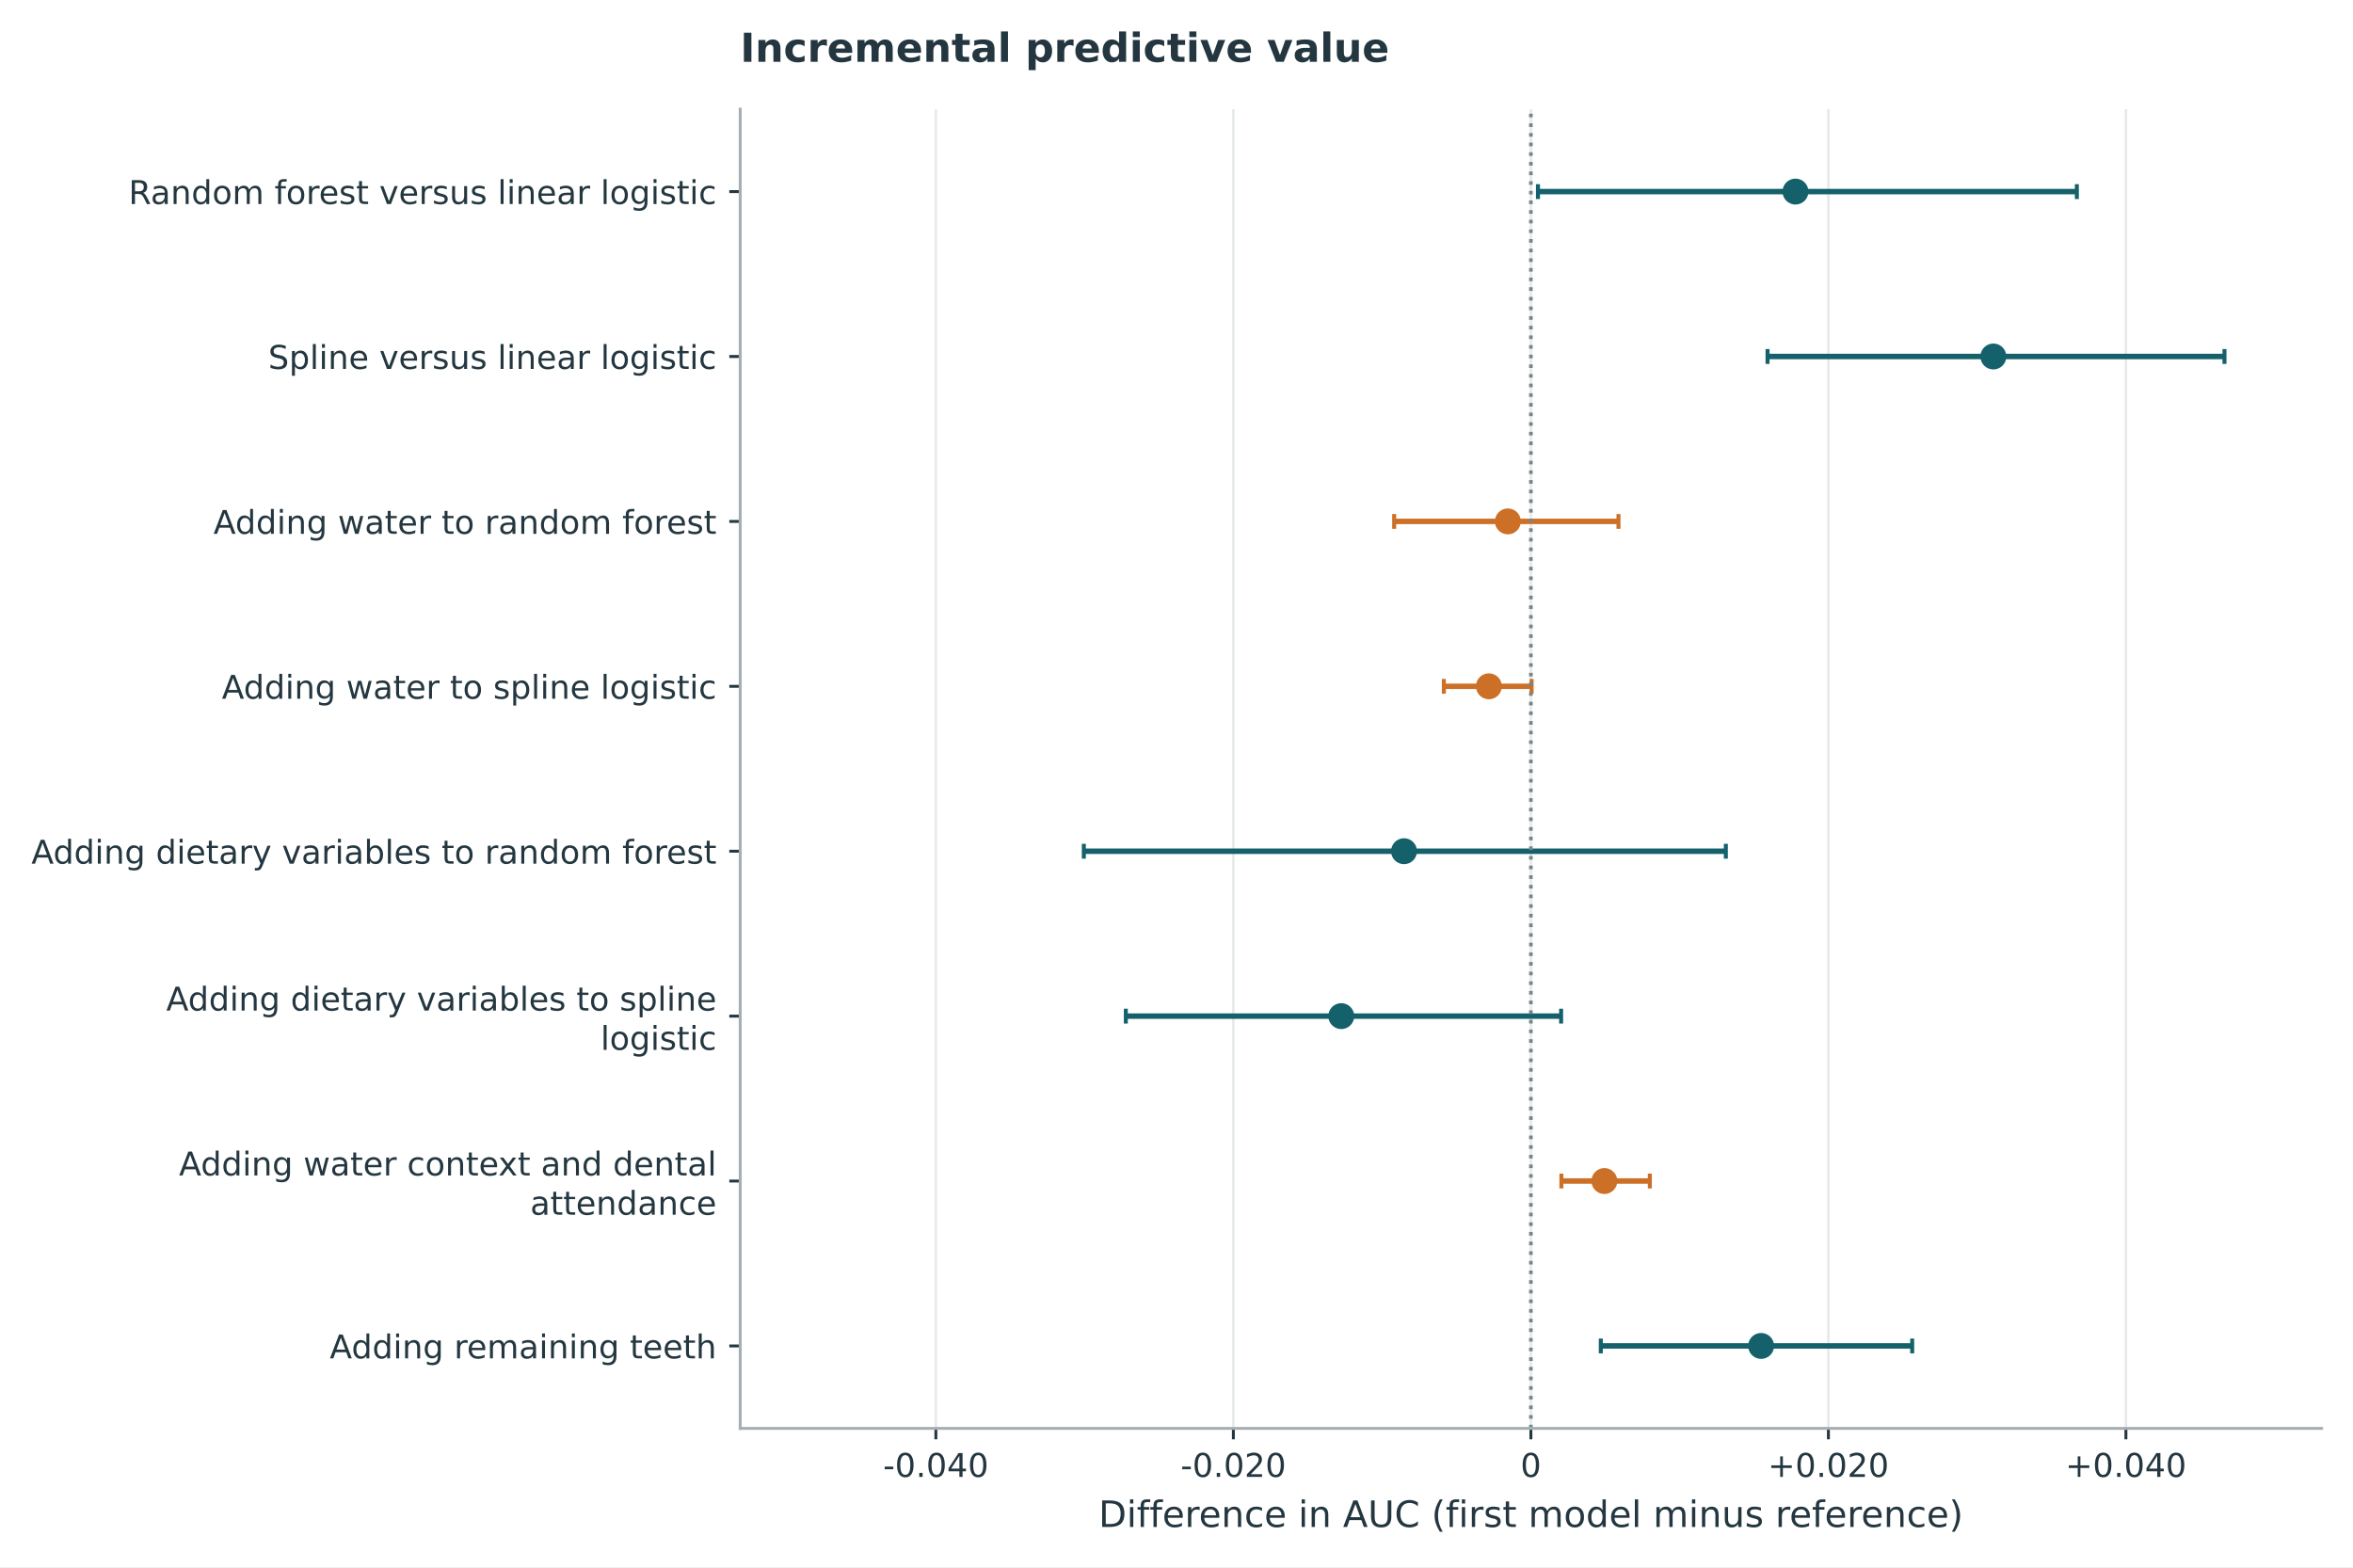
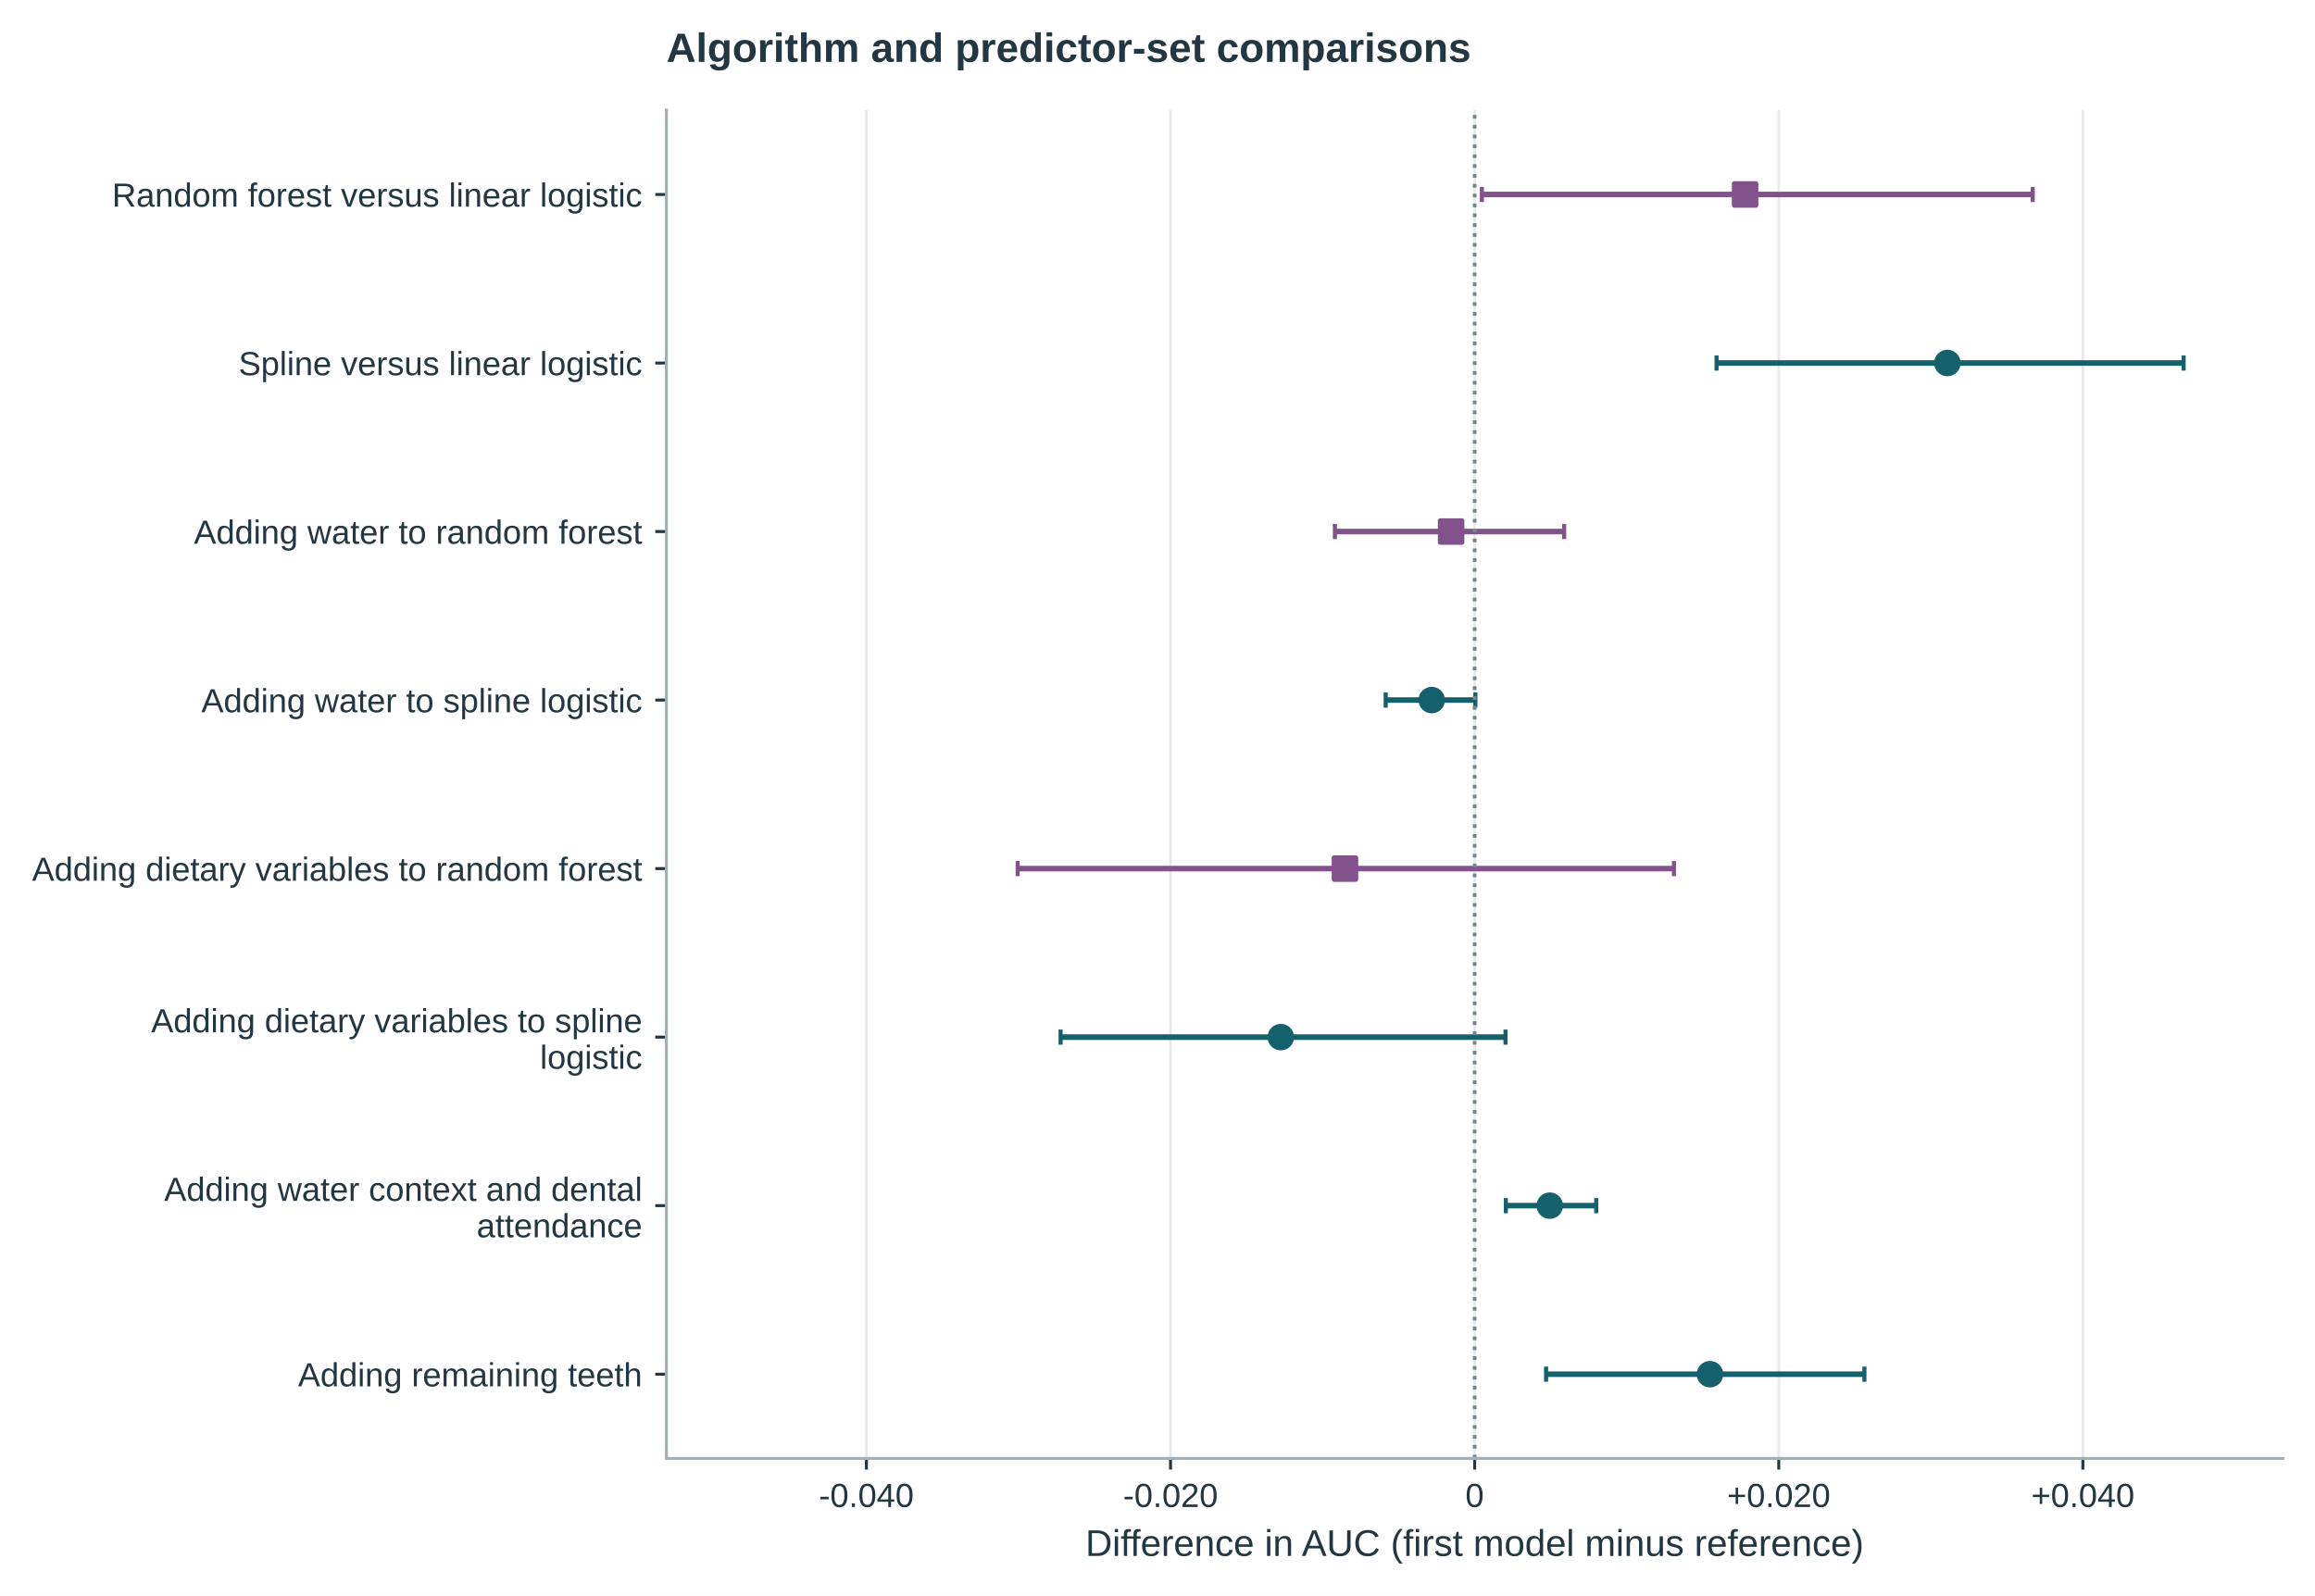
- <svg xmlns="http://www.w3.org/2000/svg" xmlns:xlink="http://www.w3.org/1999/xlink" width="646.818pt" height="430.803pt" viewBox="0 0 646.818 430.803" version="1.1">
+ <svg xmlns="http://www.w3.org/2000/svg" xmlns:xlink="http://www.w3.org/1999/xlink" width="622.556pt" height="429.284pt" viewBox="0 0 622.556 429.284" version="1.1">
  <defs>
    <style type="text/css">*{stroke-linejoin: round; stroke-linecap: butt}</style>
  </defs>
  <g id="figure_1">
    <g id="patch_1">
-       <path d="M 0 430.803  L 646.818 430.803  L 646.818 0  L 0 0  z " style="fill: #ffffff" />
+       <path d="M 0 429.284  L 622.556 429.284  L 622.556 0  L 0 0  z " style="fill: #ffffff" />
    </g>
    <g id="axes_1">
      <g id="patch_2">
-         <path d="M 203.478 392.662  L 638.178 392.662  L 638.178 29.998  L 203.478 29.998  z " style="fill: #ffffff" />
+         <path d="M 179.216 392.312  L 613.916 392.312  L 613.916 29.648  L 179.216 29.648  z " style="fill: #ffffff" />
      </g>
      <g id="matplotlib.axis_1">
        <g id="xtick_1">
          <g id="line2d_1">
-             <path d="M 257.261 392.662  L 257.261 29.998  " clip-path="url(#p0bcbea8379)" style="fill: none; stroke: #e6eaec; stroke-width: 0.7; stroke-linecap: square" />
+             <path d="M 232.999 392.312  L 232.999 29.648  " clip-path="url(#p2e3c49a558)" style="fill: none; stroke: #e6eaec; stroke-width: 0.7; stroke-linecap: square" />
          </g>
          <g id="line2d_2">
            <defs>
-               <path id="mfdfcbee1fe" d="M 0 0  L 0 3  " style="stroke: #243740; stroke-width: 0.8" />
+               <path id="m7b23b02cf1" d="M 0 0  L 0 3  " style="stroke: #243740; stroke-width: 0.8" />
            </defs>
            <g>
-               <use xlink:href="#mfdfcbee1fe" x="257.261" y="392.662" style="fill: #243740; stroke: #243740; stroke-width: 0.8" />
+               <use xlink:href="#m7b23b02cf1" x="232.999" y="392.312" style="fill: #243740; stroke: #243740; stroke-width: 0.8" />
            </g>
          </g>
          <g id="text_1">
-             <text style="font-size: 9px; font-family: 'DejaVu Sans', 'Arial', sans-serif; text-anchor: middle; fill: #243740" x="257.261" y="406" transform="rotate(-0 257.2608 406.0002)">-0.040</text>
+             <text style="font-size: 9px; font-family: 'Arial', 'DejaVu Sans', sans-serif; text-anchor: middle; fill: #243740" x="232.999" y="405.365" transform="rotate(-0 232.9988 405.3645)">-0.040</text>
          </g>
        </g>
        <g id="xtick_2">
          <g id="line2d_3">
-             <path d="M 339.044 392.662  L 339.044 29.998  " clip-path="url(#p0bcbea8379)" style="fill: none; stroke: #e6eaec; stroke-width: 0.7; stroke-linecap: square" />
+             <path d="M 314.782 392.312  L 314.782 29.648  " clip-path="url(#p2e3c49a558)" style="fill: none; stroke: #e6eaec; stroke-width: 0.7; stroke-linecap: square" />
          </g>
          <g id="line2d_4">
            <g>
-               <use xlink:href="#mfdfcbee1fe" x="339.044" y="392.662" style="fill: #243740; stroke: #243740; stroke-width: 0.8" />
+               <use xlink:href="#m7b23b02cf1" x="314.782" y="392.312" style="fill: #243740; stroke: #243740; stroke-width: 0.8" />
            </g>
          </g>
          <g id="text_2">
-             <text style="font-size: 9px; font-family: 'DejaVu Sans', 'Arial', sans-serif; text-anchor: middle; fill: #243740" x="339.044" y="406" transform="rotate(-0 339.0442 406.0002)">-0.020</text>
+             <text style="font-size: 9px; font-family: 'Arial', 'DejaVu Sans', sans-serif; text-anchor: middle; fill: #243740" x="314.782" y="405.365" transform="rotate(-0 314.7822 405.3645)">-0.020</text>
          </g>
        </g>
        <g id="xtick_3">
          <g id="line2d_5">
-             <path d="M 420.828 392.662  L 420.828 29.998  " clip-path="url(#p0bcbea8379)" style="fill: none; stroke: #e6eaec; stroke-width: 0.7; stroke-linecap: square" />
+             <path d="M 396.566 392.312  L 396.566 29.648  " clip-path="url(#p2e3c49a558)" style="fill: none; stroke: #e6eaec; stroke-width: 0.7; stroke-linecap: square" />
          </g>
          <g id="line2d_6">
            <g>
-               <use xlink:href="#mfdfcbee1fe" x="420.828" y="392.662" style="fill: #243740; stroke: #243740; stroke-width: 0.8" />
+               <use xlink:href="#m7b23b02cf1" x="396.566" y="392.312" style="fill: #243740; stroke: #243740; stroke-width: 0.8" />
            </g>
          </g>
          <g id="text_3">
-             <text style="font-size: 9px; font-family: 'DejaVu Sans', 'Arial', sans-serif; text-anchor: middle; fill: #243740" x="420.828" y="406" transform="rotate(-0 420.8277 406.0002)">0</text>
+             <text style="font-size: 9px; font-family: 'Arial', 'DejaVu Sans', sans-serif; text-anchor: middle; fill: #243740" x="396.566" y="405.365" transform="rotate(-0 396.5656 405.3645)">0</text>
          </g>
        </g>
        <g id="xtick_4">
          <g id="line2d_7">
-             <path d="M 502.611 392.662  L 502.611 29.998  " clip-path="url(#p0bcbea8379)" style="fill: none; stroke: #e6eaec; stroke-width: 0.7; stroke-linecap: square" />
+             <path d="M 478.349 392.312  L 478.349 29.648  " clip-path="url(#p2e3c49a558)" style="fill: none; stroke: #e6eaec; stroke-width: 0.7; stroke-linecap: square" />
          </g>
          <g id="line2d_8">
            <g>
-               <use xlink:href="#mfdfcbee1fe" x="502.611" y="392.662" style="fill: #243740; stroke: #243740; stroke-width: 0.8" />
+               <use xlink:href="#m7b23b02cf1" x="478.349" y="392.312" style="fill: #243740; stroke: #243740; stroke-width: 0.8" />
            </g>
          </g>
          <g id="text_4">
-             <text style="font-size: 9px; font-family: 'DejaVu Sans', 'Arial', sans-serif; text-anchor: middle; fill: #243740" x="502.611" y="406" transform="rotate(-0 502.6111 406.0002)">+0.020</text>
+             <text style="font-size: 9px; font-family: 'Arial', 'DejaVu Sans', sans-serif; text-anchor: middle; fill: #243740" x="478.349" y="405.365" transform="rotate(-0 478.349 405.3645)">+0.020</text>
          </g>
        </g>
        <g id="xtick_5">
          <g id="line2d_9">
-             <path d="M 584.394 392.662  L 584.394 29.998  " clip-path="url(#p0bcbea8379)" style="fill: none; stroke: #e6eaec; stroke-width: 0.7; stroke-linecap: square" />
+             <path d="M 560.132 392.312  L 560.132 29.648  " clip-path="url(#p2e3c49a558)" style="fill: none; stroke: #e6eaec; stroke-width: 0.7; stroke-linecap: square" />
          </g>
          <g id="line2d_10">
            <g>
-               <use xlink:href="#mfdfcbee1fe" x="584.394" y="392.662" style="fill: #243740; stroke: #243740; stroke-width: 0.8" />
+               <use xlink:href="#m7b23b02cf1" x="560.132" y="392.312" style="fill: #243740; stroke: #243740; stroke-width: 0.8" />
            </g>
          </g>
          <g id="text_5">
-             <text style="font-size: 9px; font-family: 'DejaVu Sans', 'Arial', sans-serif; text-anchor: middle; fill: #243740" x="584.394" y="406" transform="rotate(-0 584.3945 406.0002)">+0.040</text>
+             <text style="font-size: 9px; font-family: 'Arial', 'DejaVu Sans', sans-serif; text-anchor: middle; fill: #243740" x="560.132" y="405.365" transform="rotate(-0 560.1325 405.3645)">+0.040</text>
          </g>
        </g>
        <g id="text_6">
-           <text style="font-size: 10px; font-family: 'DejaVu Sans', 'Arial', sans-serif; text-anchor: middle; fill: #243740" x="420.828" y="419.761" transform="rotate(-0 420.8277 419.7607)">Difference in AUC (first model minus reference)</text>
+           <text style="font-size: 10px; font-family: 'Arial', 'DejaVu Sans', sans-serif; text-anchor: middle; fill: #243740" x="396.566" y="418.539" transform="rotate(-0 396.5656 418.5389)">Difference in AUC (first model minus reference)</text>
        </g>
      </g>
      <g id="matplotlib.axis_2">
        <g id="ytick_1">
          <g id="line2d_11">
            <defs>
-               <path id="m1ce44b3487" d="M 0 0  L -3 0  " style="stroke: #243740; stroke-width: 0.8" />
+               <path id="md832188e40" d="M 0 0  L -3 0  " style="stroke: #243740; stroke-width: 0.8" />
            </defs>
            <g>
-               <use xlink:href="#m1ce44b3487" x="203.478" y="52.665" style="fill: #243740; stroke: #243740; stroke-width: 0.8" />
+               <use xlink:href="#md832188e40" x="179.216" y="52.315" style="fill: #243740; stroke: #243740; stroke-width: 0.8" />
            </g>
          </g>
          <g id="text_7">
-             <text style="font-size: 9px; font-family: 'DejaVu Sans', 'Arial', sans-serif; text-anchor: end; fill: #243740" x="196.978" y="56.084" transform="rotate(-0 196.9777 56.08408)">Random forest versus linear logistic</text>
+             <text style="font-size: 9px; font-family: 'Arial', 'DejaVu Sans', sans-serif; text-anchor: end; fill: #243740" x="172.716" y="55.591" transform="rotate(-0 172.7156 55.59092)">Random forest versus linear logistic</text>
          </g>
        </g>
        <g id="ytick_2">
          <g id="line2d_12">
            <g>
-               <use xlink:href="#m1ce44b3487" x="203.478" y="97.998" style="fill: #243740; stroke: #243740; stroke-width: 0.8" />
+               <use xlink:href="#md832188e40" x="179.216" y="97.648" style="fill: #243740; stroke: #243740; stroke-width: 0.8" />
            </g>
          </g>
          <g id="text_8">
-             <text style="font-size: 9px; font-family: 'DejaVu Sans', 'Arial', sans-serif; text-anchor: end; fill: #243740" x="196.978" y="101.417" transform="rotate(-0 196.9777 101.4171)">Spline versus linear logistic</text>
+             <text style="font-size: 9px; font-family: 'Arial', 'DejaVu Sans', sans-serif; text-anchor: end; fill: #243740" x="172.716" y="100.924" transform="rotate(-0 172.7156 100.9239)">Spline versus linear logistic</text>
          </g>
        </g>
        <g id="ytick_3">
          <g id="line2d_13">
            <g>
-               <use xlink:href="#m1ce44b3487" x="203.478" y="143.331" style="fill: #243740; stroke: #243740; stroke-width: 0.8" />
+               <use xlink:href="#md832188e40" x="179.216" y="142.981" style="fill: #243740; stroke: #243740; stroke-width: 0.8" />
            </g>
          </g>
          <g id="text_9">
-             <text style="font-size: 9px; font-family: 'DejaVu Sans', 'Arial', sans-serif; text-anchor: end; fill: #243740" x="196.978" y="146.75" transform="rotate(-0 196.9777 146.7501)">Adding water to random forest</text>
+             <text style="font-size: 9px; font-family: 'Arial', 'DejaVu Sans', sans-serif; text-anchor: end; fill: #243740" x="172.716" y="146.257" transform="rotate(-0 172.7156 146.2569)">Adding water to random forest</text>
          </g>
        </g>
        <g id="ytick_4">
          <g id="line2d_14">
            <g>
-               <use xlink:href="#m1ce44b3487" x="203.478" y="188.664" style="fill: #243740; stroke: #243740; stroke-width: 0.8" />
+               <use xlink:href="#md832188e40" x="179.216" y="188.314" style="fill: #243740; stroke: #243740; stroke-width: 0.8" />
            </g>
          </g>
          <g id="text_10">
-             <text style="font-size: 9px; font-family: 'DejaVu Sans', 'Arial', sans-serif; text-anchor: end; fill: #243740" x="196.978" y="192.083" transform="rotate(-0 196.9777 192.0831)">Adding water to spline logistic</text>
+             <text style="font-size: 9px; font-family: 'Arial', 'DejaVu Sans', sans-serif; text-anchor: end; fill: #243740" x="172.716" y="191.59" transform="rotate(-0 172.7156 191.5899)">Adding water to spline logistic</text>
          </g>
        </g>
        <g id="ytick_5">
          <g id="line2d_15">
            <g>
-               <use xlink:href="#m1ce44b3487" x="203.478" y="233.997" style="fill: #243740; stroke: #243740; stroke-width: 0.8" />
+               <use xlink:href="#md832188e40" x="179.216" y="233.647" style="fill: #243740; stroke: #243740; stroke-width: 0.8" />
            </g>
          </g>
          <g id="text_11">
-             <text style="font-size: 9px; font-family: 'DejaVu Sans', 'Arial', sans-serif; text-anchor: end; fill: #243740" x="196.978" y="237.416" transform="rotate(-0 196.9777 237.4161)">Adding dietary variables to random forest</text>
+             <text style="font-size: 9px; font-family: 'Arial', 'DejaVu Sans', sans-serif; text-anchor: end; fill: #243740" x="172.716" y="236.923" transform="rotate(-0 172.7156 236.9229)">Adding dietary variables to random forest</text>
          </g>
        </g>
        <g id="ytick_6">
          <g id="line2d_16">
            <g>
-               <use xlink:href="#m1ce44b3487" x="203.478" y="279.33" style="fill: #243740; stroke: #243740; stroke-width: 0.8" />
+               <use xlink:href="#md832188e40" x="179.216" y="278.98" style="fill: #243740; stroke: #243740; stroke-width: 0.8" />
            </g>
          </g>
          <g id="text_12">
-             <text style="font-size: 9px; font-family: 'DejaVu Sans', 'Arial', sans-serif; fill: #243740" transform="translate(45.69328 277.7983)">Adding dietary variables to spline</text>
-             <text style="font-size: 9px; font-family: 'DejaVu Sans', 'Arial', sans-serif; fill: #243740" transform="translate(165.0909 288.6007)">logistic</text>
+             <text style="font-size: 9px; font-family: 'Arial', 'DejaVu Sans', sans-serif; fill: #243740" transform="translate(40.64625 277.6954)">Adding dietary variables to spline</text>
+             <text style="font-size: 9px; font-family: 'Arial', 'DejaVu Sans', sans-serif; fill: #243740" transform="translate(145.2066 287.491)">logistic</text>
          </g>
        </g>
        <g id="ytick_7">
          <g id="line2d_17">
            <g>
-               <use xlink:href="#m1ce44b3487" x="203.478" y="324.663" style="fill: #243740; stroke: #243740; stroke-width: 0.8" />
+               <use xlink:href="#md832188e40" x="179.216" y="324.313" style="fill: #243740; stroke: #243740; stroke-width: 0.8" />
            </g>
          </g>
          <g id="text_13">
-             <text style="font-size: 9px; font-family: 'DejaVu Sans', 'Arial', sans-serif; fill: #243740" transform="translate(49.19625 323.1313)">Adding water context and dental</text>
-             <text style="font-size: 9px; font-family: 'DejaVu Sans', 'Arial', sans-serif; fill: #243740" transform="translate(145.7452 333.9337)">attendance</text>
+             <text style="font-size: 9px; font-family: 'Arial', 'DejaVu Sans', sans-serif; fill: #243740" transform="translate(44.13656 323.0284)">Adding water context and dental</text>
+             <text style="font-size: 9px; font-family: 'Arial', 'DejaVu Sans', sans-serif; fill: #243740" transform="translate(128.1811 332.824)">attendance</text>
          </g>
        </g>
        <g id="ytick_8">
          <g id="line2d_18">
            <g>
-               <use xlink:href="#m1ce44b3487" x="203.478" y="369.996" style="fill: #243740; stroke: #243740; stroke-width: 0.8" />
+               <use xlink:href="#md832188e40" x="179.216" y="369.646" style="fill: #243740; stroke: #243740; stroke-width: 0.8" />
            </g>
          </g>
          <g id="text_14">
-             <text style="font-size: 9px; font-family: 'DejaVu Sans', 'Arial', sans-serif; text-anchor: end; fill: #243740" x="196.978" y="373.415" transform="rotate(-0 196.9777 373.4151)">Adding remaining teeth</text>
+             <text style="font-size: 9px; font-family: 'Arial', 'DejaVu Sans', sans-serif; text-anchor: end; fill: #243740" x="172.716" y="372.922" transform="rotate(-0 172.7156 372.9219)">Adding remaining teeth</text>
          </g>
        </g>
      </g>
      <g id="LineCollection_1">
-         <path d="M 422.773 52.665  L 570.91 52.665  " clip-path="url(#p0bcbea8379)" style="fill: none; stroke: #14616b; stroke-width: 1.5" />
+         <path d="M 398.511 52.315  L 546.648 52.315  " clip-path="url(#p2e3c49a558)" style="fill: none; stroke: #82528b; stroke-width: 1.5" />
      </g>
      <g id="LineCollection_2">
-         <path d="M 422.773 50.625  L 422.773 54.705  " clip-path="url(#p0bcbea8379)" style="fill: none; stroke: #14616b; stroke-width: 1.1" />
-         <path d="M 570.91 50.625  L 570.91 54.705  " clip-path="url(#p0bcbea8379)" style="fill: none; stroke: #14616b; stroke-width: 1.1" />
+         <path d="M 398.511 50.275  L 398.511 54.355  " clip-path="url(#p2e3c49a558)" style="fill: none; stroke: #82528b; stroke-width: 1.1" />
+         <path d="M 546.648 50.275  L 546.648 54.355  " clip-path="url(#p2e3c49a558)" style="fill: none; stroke: #82528b; stroke-width: 1.1" />
      </g>
      <g id="LineCollection_3">
-         <path d="M 485.884 97.998  L 611.486 97.998  " clip-path="url(#p0bcbea8379)" style="fill: none; stroke: #14616b; stroke-width: 1.5" />
+         <path d="M 461.622 97.648  L 587.224 97.648  " clip-path="url(#p2e3c49a558)" style="fill: none; stroke: #14616b; stroke-width: 1.5" />
      </g>
      <g id="LineCollection_4">
-         <path d="M 485.884 95.958  L 485.884 100.038  " clip-path="url(#p0bcbea8379)" style="fill: none; stroke: #14616b; stroke-width: 1.1" />
-         <path d="M 611.486 95.958  L 611.486 100.038  " clip-path="url(#p0bcbea8379)" style="fill: none; stroke: #14616b; stroke-width: 1.1" />
+         <path d="M 461.622 95.608  L 461.622 99.688  " clip-path="url(#p2e3c49a558)" style="fill: none; stroke: #14616b; stroke-width: 1.1" />
+         <path d="M 587.224 95.608  L 587.224 99.688  " clip-path="url(#p2e3c49a558)" style="fill: none; stroke: #14616b; stroke-width: 1.1" />
      </g>
      <g id="LineCollection_5">
-         <path d="M 383.245 143.331  L 444.908 143.331  " clip-path="url(#p0bcbea8379)" style="fill: none; stroke: #cc7028; stroke-width: 1.5" />
+         <path d="M 358.983 142.981  L 420.646 142.981  " clip-path="url(#p2e3c49a558)" style="fill: none; stroke: #82528b; stroke-width: 1.5" />
      </g>
      <g id="LineCollection_6">
-         <path d="M 383.245 141.291  L 383.245 145.371  " clip-path="url(#p0bcbea8379)" style="fill: none; stroke: #cc7028; stroke-width: 1.1" />
-         <path d="M 444.908 141.291  L 444.908 145.371  " clip-path="url(#p0bcbea8379)" style="fill: none; stroke: #cc7028; stroke-width: 1.1" />
+         <path d="M 358.983 140.941  L 358.983 145.021  " clip-path="url(#p2e3c49a558)" style="fill: none; stroke: #82528b; stroke-width: 1.1" />
+         <path d="M 420.646 140.941  L 420.646 145.021  " clip-path="url(#p2e3c49a558)" style="fill: none; stroke: #82528b; stroke-width: 1.1" />
      </g>
      <g id="LineCollection_7">
-         <path d="M 396.904 188.664  L 421.022 188.664  " clip-path="url(#p0bcbea8379)" style="fill: none; stroke: #cc7028; stroke-width: 1.5" />
+         <path d="M 372.642 188.314  L 396.76 188.314  " clip-path="url(#p2e3c49a558)" style="fill: none; stroke: #14616b; stroke-width: 1.5" />
      </g>
      <g id="LineCollection_8">
-         <path d="M 396.904 186.624  L 396.904 190.704  " clip-path="url(#p0bcbea8379)" style="fill: none; stroke: #cc7028; stroke-width: 1.1" />
-         <path d="M 421.022 186.624  L 421.022 190.704  " clip-path="url(#p0bcbea8379)" style="fill: none; stroke: #cc7028; stroke-width: 1.1" />
+         <path d="M 372.642 186.274  L 372.642 190.354  " clip-path="url(#p2e3c49a558)" style="fill: none; stroke: #14616b; stroke-width: 1.1" />
+         <path d="M 396.76 186.274  L 396.76 190.354  " clip-path="url(#p2e3c49a558)" style="fill: none; stroke: #14616b; stroke-width: 1.1" />
      </g>
      <g id="LineCollection_9">
-         <path d="M 297.933 233.997  L 474.419 233.997  " clip-path="url(#p0bcbea8379)" style="fill: none; stroke: #14616b; stroke-width: 1.5" />
+         <path d="M 273.671 233.647  L 450.157 233.647  " clip-path="url(#p2e3c49a558)" style="fill: none; stroke: #82528b; stroke-width: 1.5" />
      </g>
      <g id="LineCollection_10">
-         <path d="M 297.933 231.957  L 297.933 236.037  " clip-path="url(#p0bcbea8379)" style="fill: none; stroke: #14616b; stroke-width: 1.1" />
-         <path d="M 474.419 231.957  L 474.419 236.037  " clip-path="url(#p0bcbea8379)" style="fill: none; stroke: #14616b; stroke-width: 1.1" />
+         <path d="M 273.671 231.607  L 273.671 235.687  " clip-path="url(#p2e3c49a558)" style="fill: none; stroke: #82528b; stroke-width: 1.1" />
+         <path d="M 450.157 231.607  L 450.157 235.687  " clip-path="url(#p2e3c49a558)" style="fill: none; stroke: #82528b; stroke-width: 1.1" />
      </g>
      <g id="LineCollection_11">
-         <path d="M 309.479 279.33  L 429.134 279.33  " clip-path="url(#p0bcbea8379)" style="fill: none; stroke: #14616b; stroke-width: 1.5" />
+         <path d="M 285.217 278.98  L 404.872 278.98  " clip-path="url(#p2e3c49a558)" style="fill: none; stroke: #14616b; stroke-width: 1.5" />
      </g>
      <g id="LineCollection_12">
-         <path d="M 309.479 277.29  L 309.479 281.37  " clip-path="url(#p0bcbea8379)" style="fill: none; stroke: #14616b; stroke-width: 1.1" />
-         <path d="M 429.134 277.29  L 429.134 281.37  " clip-path="url(#p0bcbea8379)" style="fill: none; stroke: #14616b; stroke-width: 1.1" />
+         <path d="M 285.217 276.94  L 285.217 281.02  " clip-path="url(#p2e3c49a558)" style="fill: none; stroke: #14616b; stroke-width: 1.1" />
+         <path d="M 404.872 276.94  L 404.872 281.02  " clip-path="url(#p2e3c49a558)" style="fill: none; stroke: #14616b; stroke-width: 1.1" />
      </g>
      <g id="LineCollection_13">
-         <path d="M 429.215 324.663  L 453.526 324.663  " clip-path="url(#p0bcbea8379)" style="fill: none; stroke: #cc7028; stroke-width: 1.5" />
+         <path d="M 404.953 324.313  L 429.264 324.313  " clip-path="url(#p2e3c49a558)" style="fill: none; stroke: #14616b; stroke-width: 1.5" />
      </g>
      <g id="LineCollection_14">
-         <path d="M 429.215 322.623  L 429.215 326.703  " clip-path="url(#p0bcbea8379)" style="fill: none; stroke: #cc7028; stroke-width: 1.1" />
-         <path d="M 453.526 322.623  L 453.526 326.703  " clip-path="url(#p0bcbea8379)" style="fill: none; stroke: #cc7028; stroke-width: 1.1" />
+         <path d="M 404.953 322.273  L 404.953 326.353  " clip-path="url(#p2e3c49a558)" style="fill: none; stroke: #14616b; stroke-width: 1.1" />
+         <path d="M 429.264 322.273  L 429.264 326.353  " clip-path="url(#p2e3c49a558)" style="fill: none; stroke: #14616b; stroke-width: 1.1" />
      </g>
      <g id="LineCollection_15">
-         <path d="M 440.046 369.996  L 525.644 369.996  " clip-path="url(#p0bcbea8379)" style="fill: none; stroke: #14616b; stroke-width: 1.5" />
+         <path d="M 415.784 369.646  L 501.382 369.646  " clip-path="url(#p2e3c49a558)" style="fill: none; stroke: #14616b; stroke-width: 1.5" />
      </g>
      <g id="LineCollection_16">
-         <path d="M 440.046 367.956  L 440.046 372.036  " clip-path="url(#p0bcbea8379)" style="fill: none; stroke: #14616b; stroke-width: 1.1" />
-         <path d="M 525.644 367.956  L 525.644 372.036  " clip-path="url(#p0bcbea8379)" style="fill: none; stroke: #14616b; stroke-width: 1.1" />
+         <path d="M 415.784 367.606  L 415.784 371.686  " clip-path="url(#p2e3c49a558)" style="fill: none; stroke: #14616b; stroke-width: 1.1" />
+         <path d="M 501.382 367.606  L 501.382 371.686  " clip-path="url(#p2e3c49a558)" style="fill: none; stroke: #14616b; stroke-width: 1.1" />
      </g>
      <g id="line2d_19">
-         <path d="M 420.828 392.662  L 420.828 29.998  " clip-path="url(#p0bcbea8379)" style="fill: none; stroke-dasharray: 1,1.65; stroke-dashoffset: 0; stroke: #77858a" />
+         <path d="M 396.566 392.312  L 396.566 29.648  " clip-path="url(#p2e3c49a558)" style="fill: none; stroke-dasharray: 1,1.65; stroke-dashoffset: 0; stroke: #77858a" />
      </g>
      <g id="patch_3">
-         <path d="M 203.478 392.662  L 203.478 29.998  " style="fill: none; stroke: #a5afb2; stroke-width: 0.8; stroke-linejoin: miter; stroke-linecap: square" />
+         <path d="M 179.216 392.312  L 179.216 29.648  " style="fill: none; stroke: #a5afb2; stroke-width: 0.8; stroke-linejoin: miter; stroke-linecap: square" />
      </g>
      <g id="patch_4">
-         <path d="M 203.478 392.662  L 638.178 392.662  " style="fill: none; stroke: #a5afb2; stroke-width: 0.8; stroke-linejoin: miter; stroke-linecap: square" />
+         <path d="M 179.216 392.312  L 613.916 392.312  " style="fill: none; stroke: #a5afb2; stroke-width: 0.8; stroke-linejoin: miter; stroke-linecap: square" />
      </g>
      <g id="PathCollection_1">
        <defs>
-           <path id="macb422acf5" d="M 0 2.915  C 0.773 2.915 1.515 2.608 2.062 2.062  C 2.608 1.515 2.915 0.773 2.915 0  C 2.915 -0.773 2.608 -1.515 2.062 -2.062  C 1.515 -2.608 0.773 -2.915 0 -2.915  C -0.773 -2.915 -1.515 -2.608 -2.062 -2.062  C -2.608 -1.515 -2.915 -0.773 -2.915 0  C -2.915 0.773 -2.608 1.515 -2.062 2.062  C -1.515 2.608 -0.773 2.915 0 2.915  z " style="stroke: #14616b; stroke-width: 1.3" />
+           <path id="m57e8a56959" d="M -2.915 2.915  L 2.915 2.915  L 2.915 -2.915  L -2.915 -2.915  z " style="stroke: #82528b; stroke-width: 1.3" />
        </defs>
-         <g clip-path="url(#p0bcbea8379)">
-           <use xlink:href="#macb422acf5" x="493.559" y="52.665" style="fill: #14616b; stroke: #14616b; stroke-width: 1.3" />
+         <g clip-path="url(#p2e3c49a558)">
+           <use xlink:href="#m57e8a56959" x="469.297" y="52.315" style="fill: #82528b; stroke: #82528b; stroke-width: 1.3" />
        </g>
      </g>
      <g id="PathCollection_2">
-         <g clip-path="url(#p0bcbea8379)">
-           <use xlink:href="#macb422acf5" x="547.956" y="97.998" style="fill: #14616b; stroke: #14616b; stroke-width: 1.3" />
+         <defs>
+           <path id="m27baad7eb6" d="M 0 2.915  C 0.773 2.915 1.515 2.608 2.062 2.062  C 2.608 1.515 2.915 0.773 2.915 0  C 2.915 -0.773 2.608 -1.515 2.062 -2.062  C 1.515 -2.608 0.773 -2.915 0 -2.915  C -0.773 -2.915 -1.515 -2.608 -2.062 -2.062  C -2.608 -1.515 -2.915 -0.773 -2.915 0  C -2.915 0.773 -2.608 1.515 -2.062 2.062  C -1.515 2.608 -0.773 2.915 0 2.915  z " style="stroke: #14616b; stroke-width: 1.3" />
+         </defs>
+         <g clip-path="url(#p2e3c49a558)">
+           <use xlink:href="#m27baad7eb6" x="523.694" y="97.648" style="fill: #14616b; stroke: #14616b; stroke-width: 1.3" />
        </g>
      </g>
      <g id="PathCollection_3">
-         <defs>
-           <path id="m1bacf4c78f" d="M 0 2.915  C 0.773 2.915 1.515 2.608 2.062 2.062  C 2.608 1.515 2.915 0.773 2.915 0  C 2.915 -0.773 2.608 -1.515 2.062 -2.062  C 1.515 -2.608 0.773 -2.915 0 -2.915  C -0.773 -2.915 -1.515 -2.608 -2.062 -2.062  C -2.608 -1.515 -2.915 -0.773 -2.915 0  C -2.915 0.773 -2.608 1.515 -2.062 2.062  C -1.515 2.608 -0.773 2.915 0 2.915  z " style="stroke: #cc7028; stroke-width: 1.3" />
-         </defs>
-         <g clip-path="url(#p0bcbea8379)">
-           <use xlink:href="#m1bacf4c78f" x="414.498" y="143.331" style="fill: #cc7028; stroke: #cc7028; stroke-width: 1.3" />
+         <g clip-path="url(#p2e3c49a558)">
+           <use xlink:href="#m57e8a56959" x="390.236" y="142.981" style="fill: #82528b; stroke: #82528b; stroke-width: 1.3" />
        </g>
      </g>
      <g id="PathCollection_4">
-         <g clip-path="url(#p0bcbea8379)">
-           <use xlink:href="#m1bacf4c78f" x="409.286" y="188.664" style="fill: #cc7028; stroke: #cc7028; stroke-width: 1.3" />
+         <g clip-path="url(#p2e3c49a558)">
+           <use xlink:href="#m27baad7eb6" x="385.024" y="188.314" style="fill: #14616b; stroke: #14616b; stroke-width: 1.3" />
        </g>
      </g>
      <g id="PathCollection_5">
-         <g clip-path="url(#p0bcbea8379)">
-           <use xlink:href="#macb422acf5" x="385.953" y="233.997" style="fill: #14616b; stroke: #14616b; stroke-width: 1.3" />
+         <g clip-path="url(#p2e3c49a558)">
+           <use xlink:href="#m57e8a56959" x="361.691" y="233.647" style="fill: #82528b; stroke: #82528b; stroke-width: 1.3" />
        </g>
      </g>
      <g id="PathCollection_6">
-         <g clip-path="url(#p0bcbea8379)">
-           <use xlink:href="#macb422acf5" x="368.702" y="279.33" style="fill: #14616b; stroke: #14616b; stroke-width: 1.3" />
+         <g clip-path="url(#p2e3c49a558)">
+           <use xlink:href="#m27baad7eb6" x="344.44" y="278.98" style="fill: #14616b; stroke: #14616b; stroke-width: 1.3" />
        </g>
      </g>
      <g id="PathCollection_7">
-         <g clip-path="url(#p0bcbea8379)">
-           <use xlink:href="#m1bacf4c78f" x="441.028" y="324.663" style="fill: #cc7028; stroke: #cc7028; stroke-width: 1.3" />
+         <g clip-path="url(#p2e3c49a558)">
+           <use xlink:href="#m27baad7eb6" x="416.766" y="324.313" style="fill: #14616b; stroke: #14616b; stroke-width: 1.3" />
        </g>
      </g>
      <g id="PathCollection_8">
-         <g clip-path="url(#p0bcbea8379)">
-           <use xlink:href="#macb422acf5" x="484.116" y="369.996" style="fill: #14616b; stroke: #14616b; stroke-width: 1.3" />
+         <g clip-path="url(#p2e3c49a558)">
+           <use xlink:href="#m27baad7eb6" x="459.854" y="369.646" style="fill: #14616b; stroke: #14616b; stroke-width: 1.3" />
        </g>
      </g>
      <g id="text_15">
-         <text style="font-weight: 700; font-size: 11px; font-family: 'DejaVu Sans', 'Arial', sans-serif; text-anchor: start; fill: #243740" x="203.478" y="16.998" transform="rotate(-0 203.4777 16.99828)">Incremental predictive value</text>
+         <text style="font-weight: 700; font-size: 11px; font-family: 'Arial', 'DejaVu Sans', sans-serif; text-anchor: start; fill: #243740" x="179.216" y="16.648" transform="rotate(-0 179.2156 16.6483)">Algorithm and predictor-set comparisons</text>
      </g>
    </g>
  </g>
  <defs>
-     <clipPath id="p0bcbea8379">
-       <rect x="203.478" y="29.998" width="434.7" height="362.664" />
+     <clipPath id="p2e3c49a558">
+       <rect x="179.216" y="29.648" width="434.7" height="362.664" />
    </clipPath>
  </defs>
</svg>
